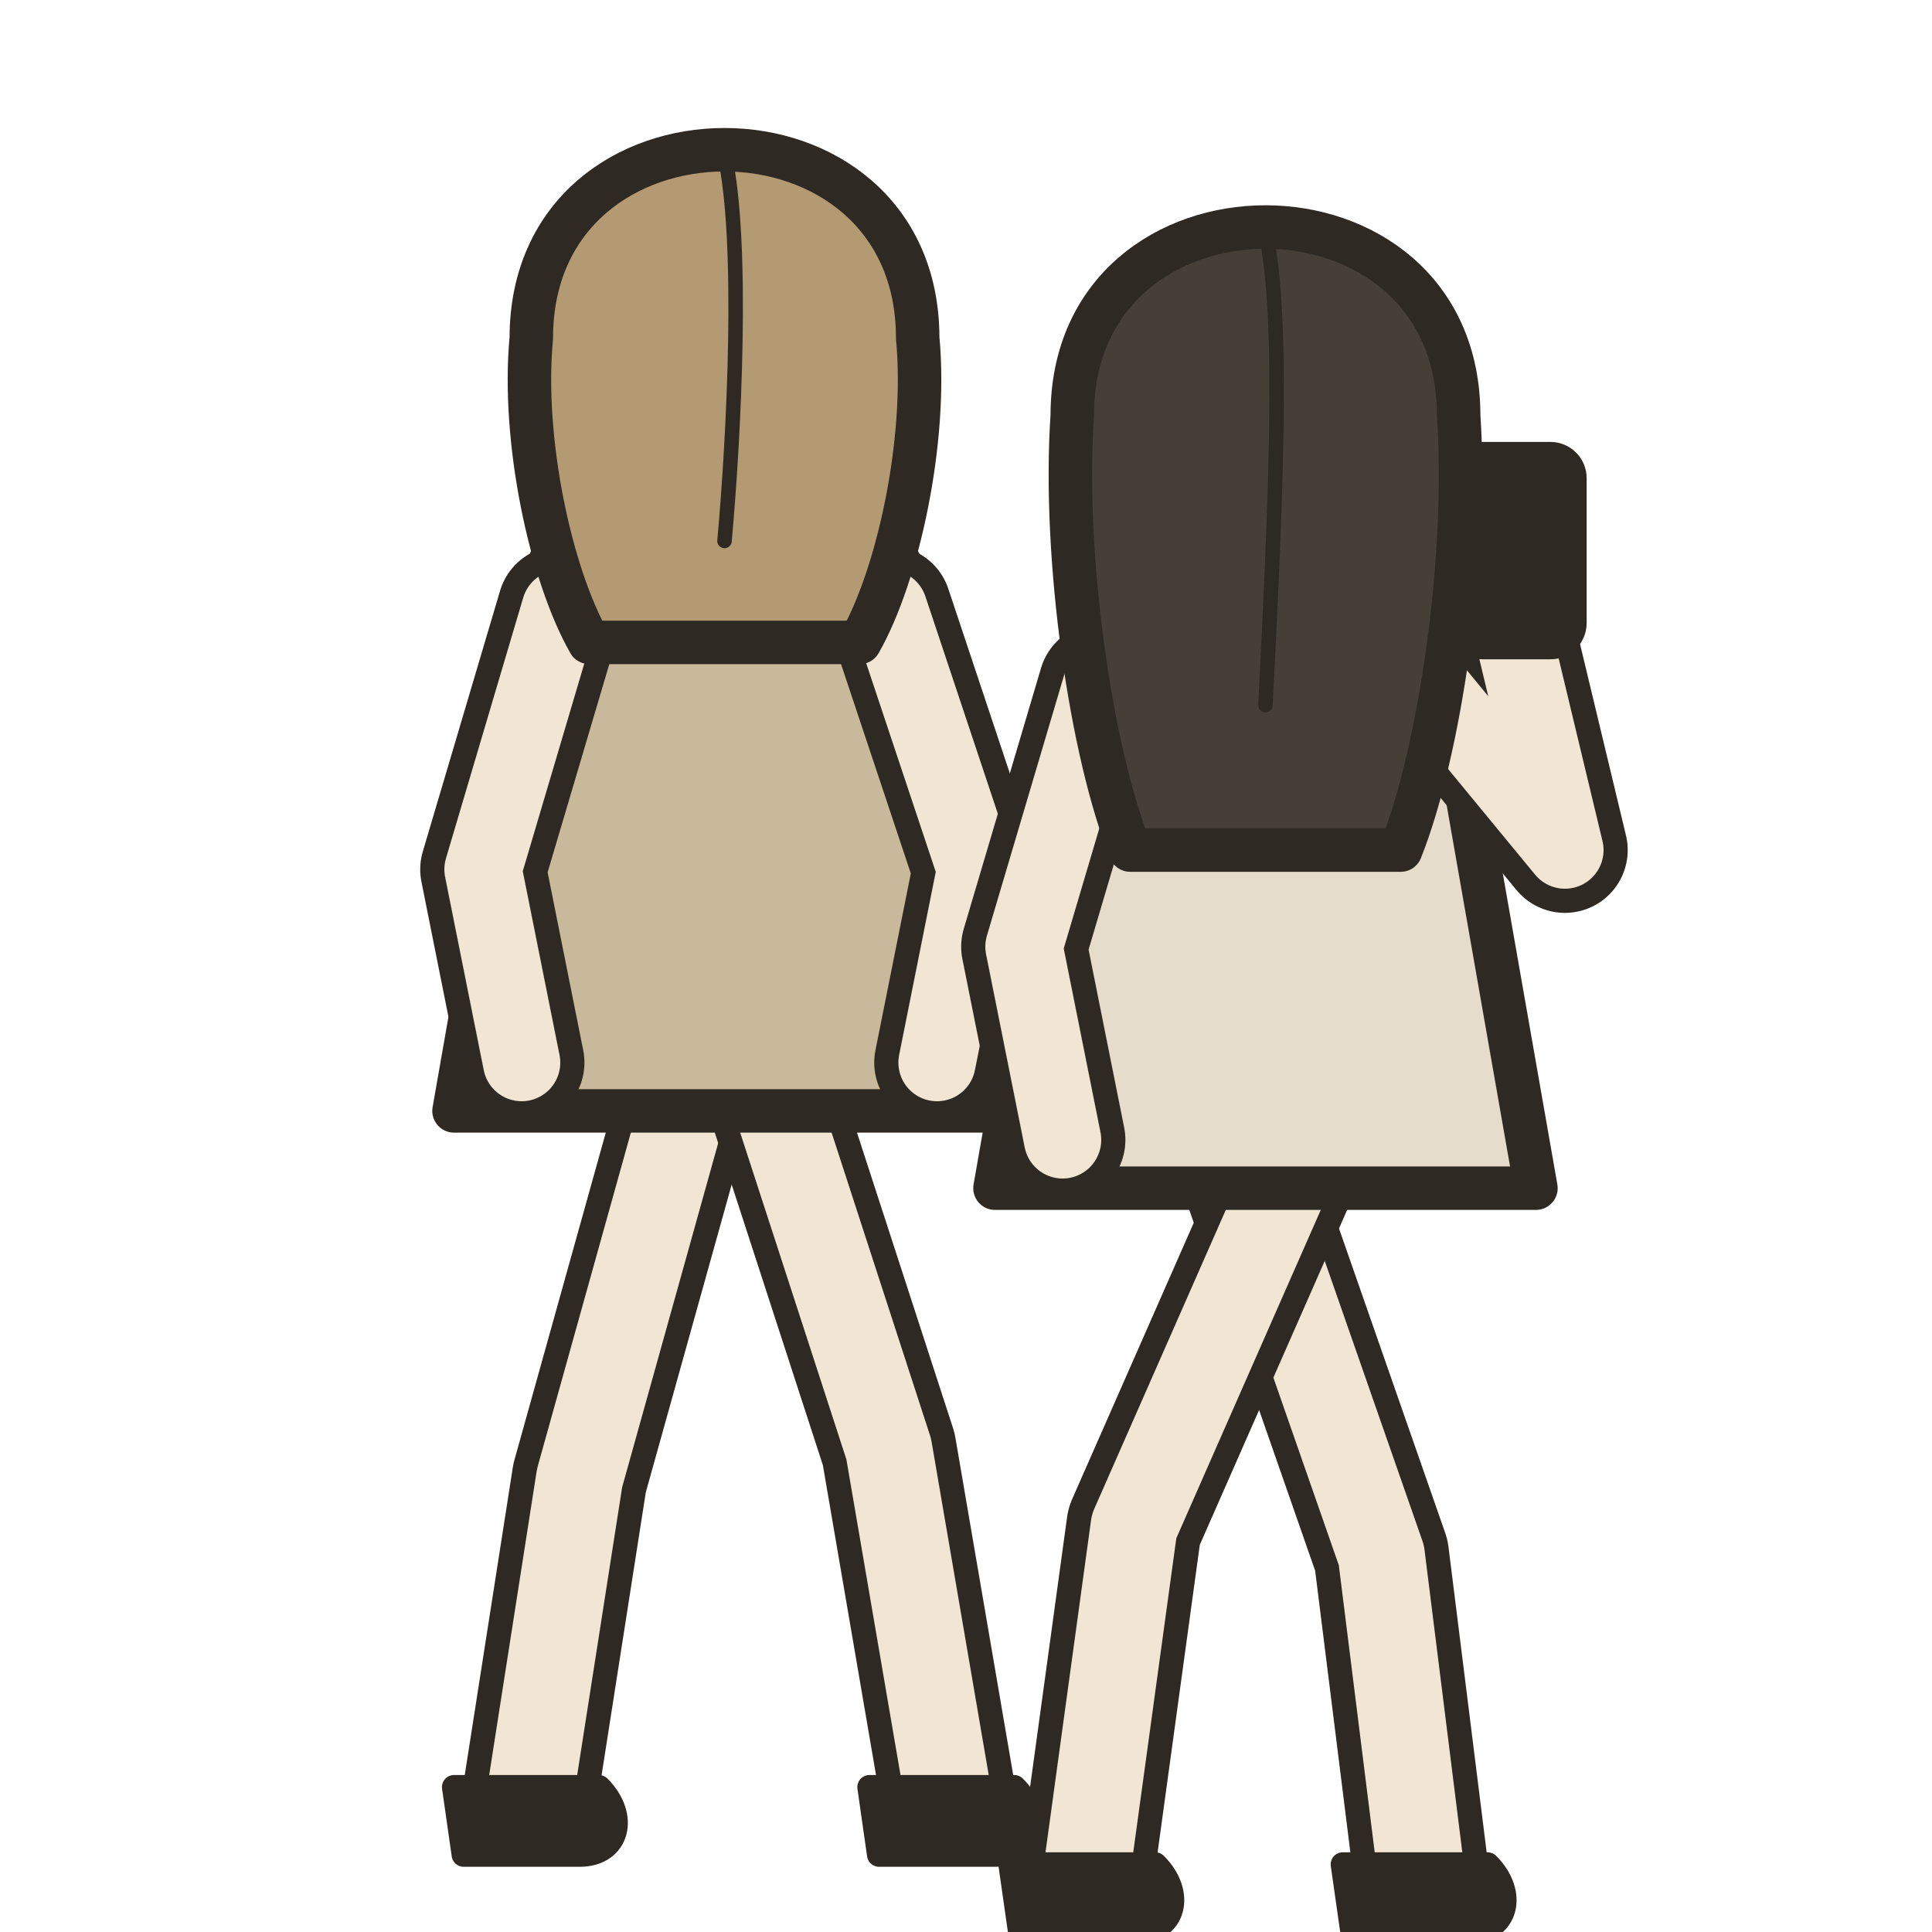
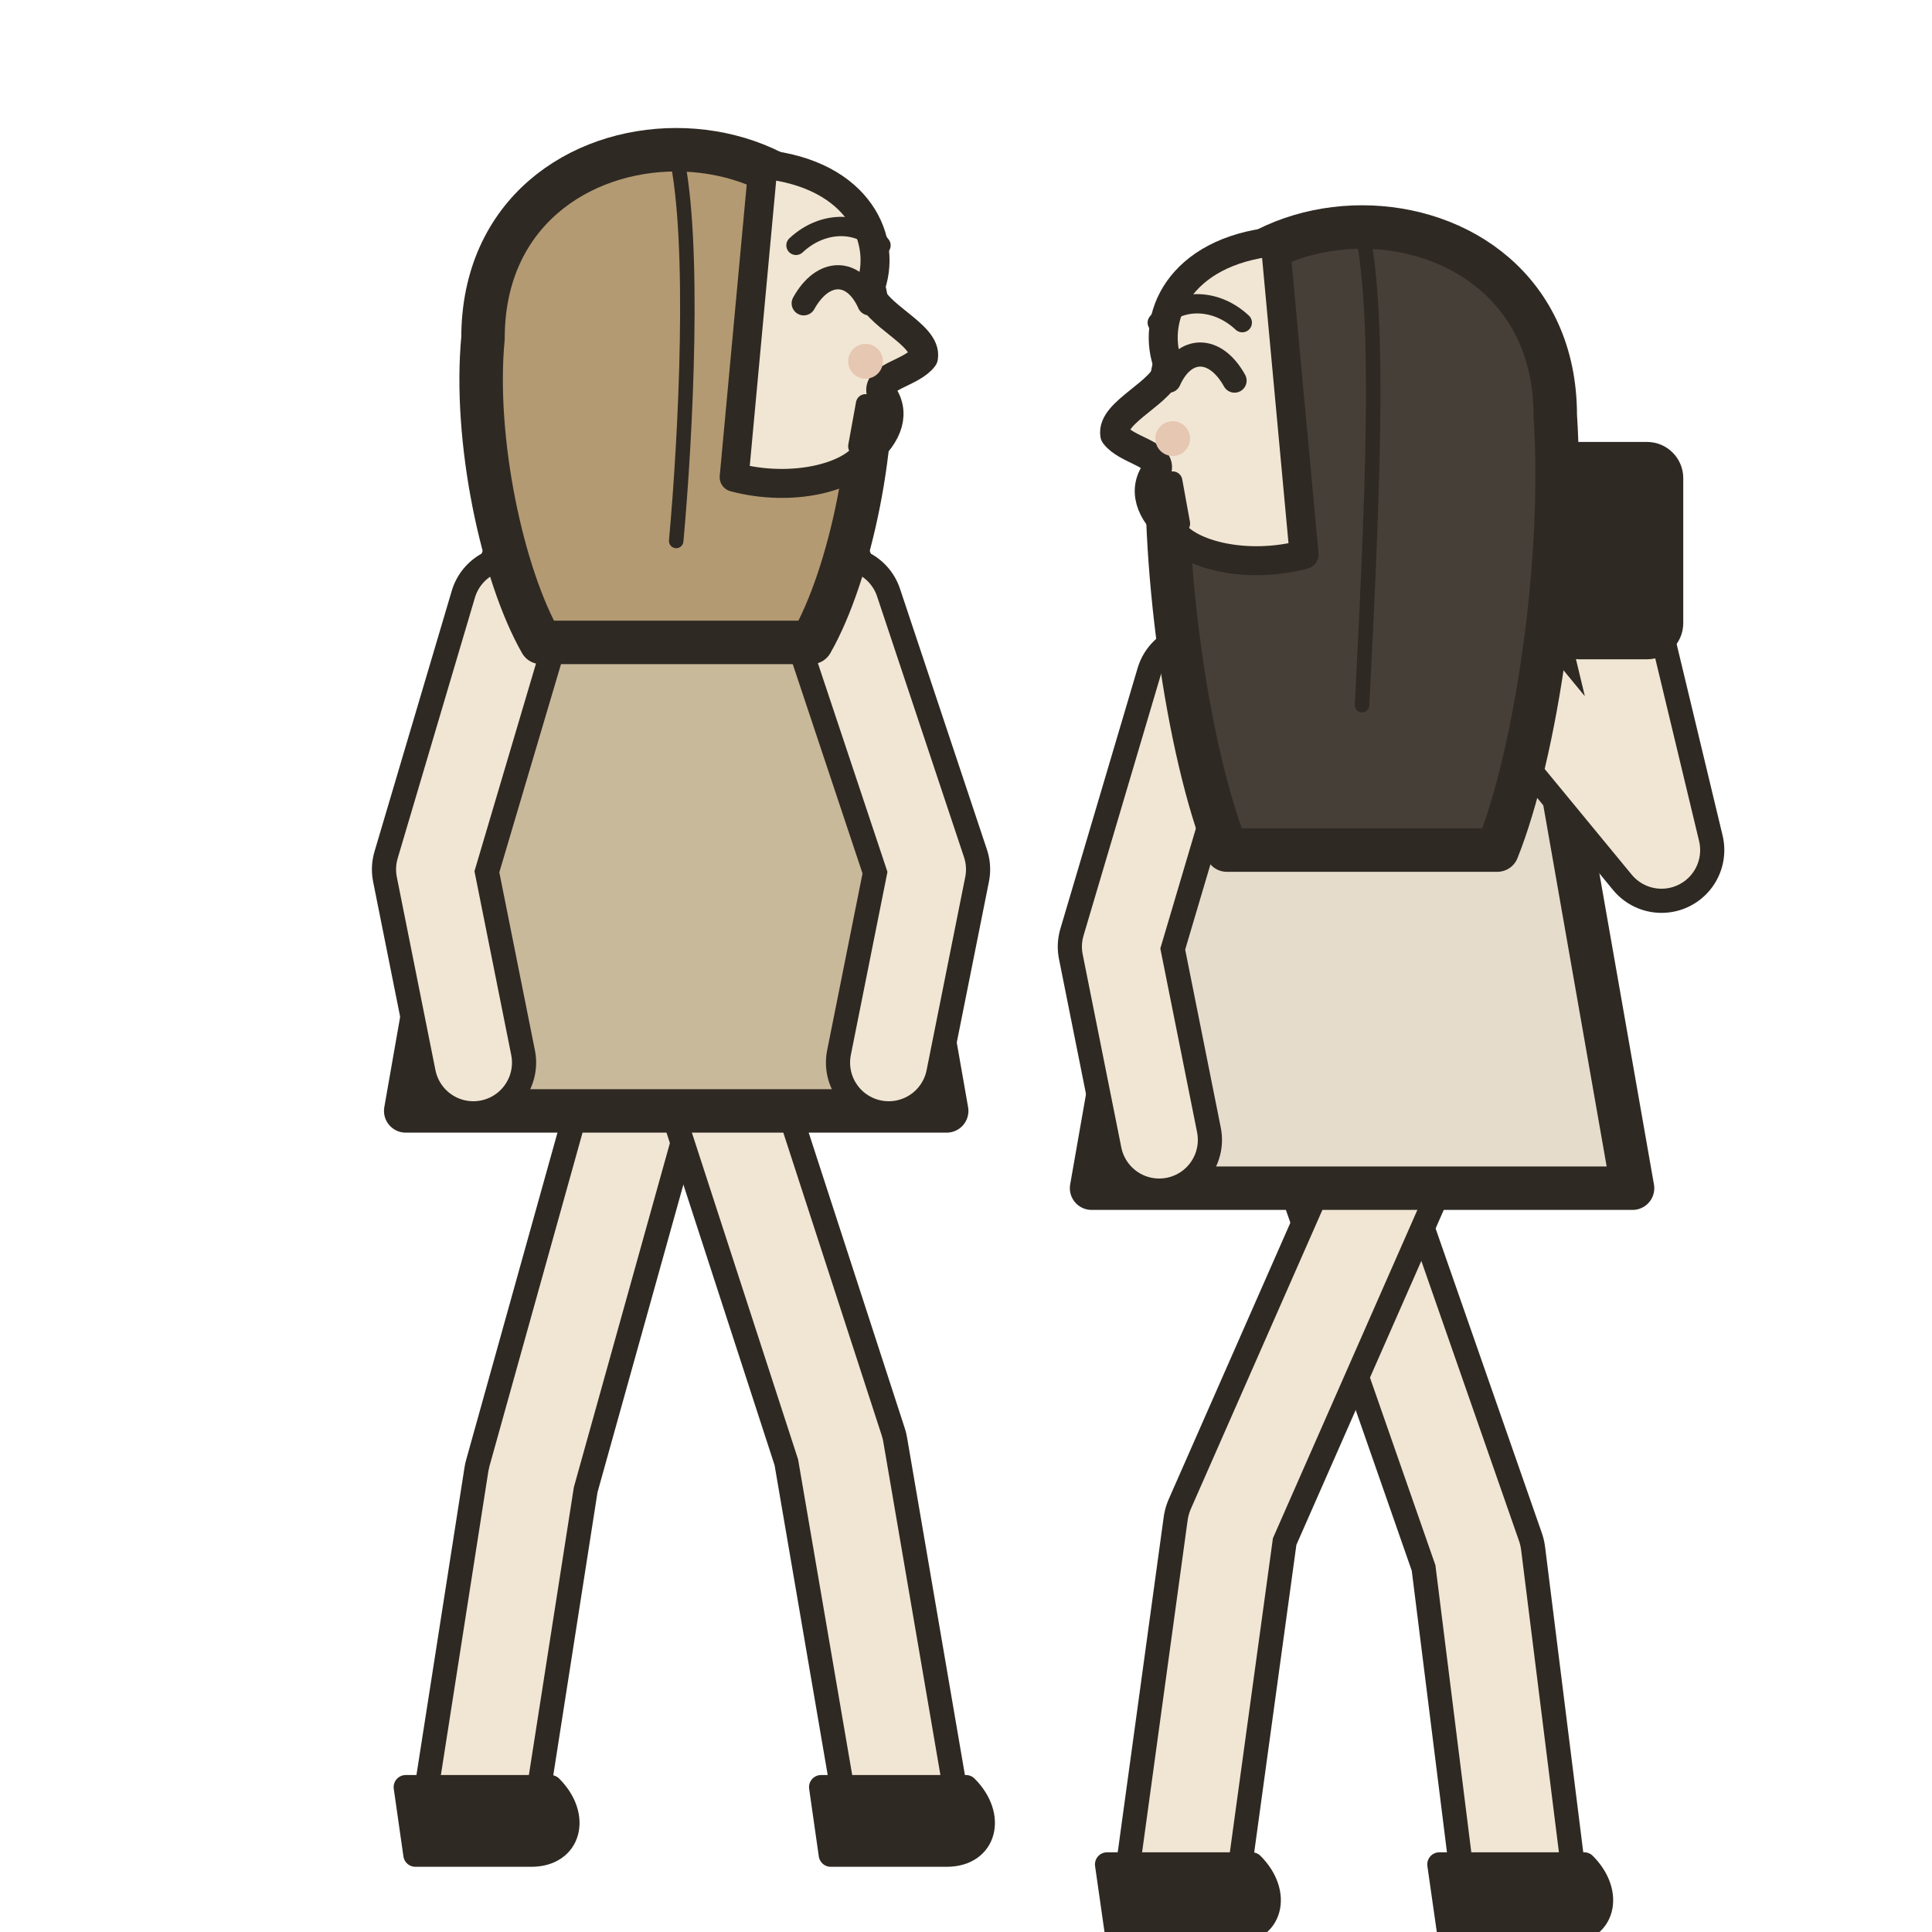
<svg xmlns="http://www.w3.org/2000/svg" width="400" height="400" viewBox="0 0 400 400">
  <g transform="">
-     <path d="M 144 220 L 120.0 306 L 110.0 370" fill="none" stroke="#2f2923" stroke-width="28" stroke-linecap="round" stroke-linejoin="round" />
-     <path d="M 144 220 L 120.0 306 L 110.0 370" fill="none" stroke="#f1e6d3" stroke-width="18" stroke-linecap="round" stroke-linejoin="round" />
-     <path d="M 158 220 L 184.0 300 L 196.0 370" fill="none" stroke="#2f2923" stroke-width="28" stroke-linecap="round" stroke-linejoin="round" />
-     <path d="M 158 220 L 184.0 300 L 196.0 370" fill="none" stroke="#f1e6d3" stroke-width="18" stroke-linecap="round" stroke-linejoin="round" />
-     <path d="M 94.0 370 L 124.0 370 C 130.0 376, 128.0 384, 120.0 384 L 96.0 384 Z" fill="#2f2923" stroke="#2f2923" stroke-width="5" stroke-linecap="round" stroke-linejoin="round" />
-     <path d="M 180.0 370 L 210.0 370 C 216.0 376, 214.0 384, 206.0 384 L 182.0 384 Z" fill="#2f2923" stroke="#2f2923" stroke-width="5" stroke-linecap="round" stroke-linejoin="round" />
-     <path d="M 114 116 L 186 116 L 206 230 L 94 230 Z" fill="#c9b99b" stroke="#2f2923" stroke-width="9" stroke-linecap="round" stroke-linejoin="round" />
-     <path d="M 116 126 L 100 180 L 108 220" fill="none" stroke="#2f2923" stroke-width="26" stroke-linecap="round" stroke-linejoin="round" />
-     <path d="M 116 126 L 100 180 L 108 220" fill="none" stroke="#f1e6d3" stroke-width="16" stroke-linecap="round" stroke-linejoin="round" />
-     <path d="M 184 126 L 202 180 L 194 220" fill="none" stroke="#2f2923" stroke-width="26" stroke-linecap="round" stroke-linejoin="round" />
-     <path d="M 184 126 L 202 180 L 194 220" fill="none" stroke="#f1e6d3" stroke-width="16" stroke-linecap="round" stroke-linejoin="round" />
-     <path d="M 140 100 L 160 100 L 160 120 L 140 120 Z" fill="#f1e6d3" stroke="#2f2923" stroke-width="5" stroke-linecap="round" stroke-linejoin="round" />
-     <path d="M 110 70 C 110 18.0, 190 18.0, 190 70 C 192.0 91.0, 186.0 119.0, 178.0 133.0 L 122.0 133.0 C 114.0 119.0, 108.0 91.0, 110 70 Z" fill="#b39a72" stroke="#2f2923" stroke-width="9" stroke-linecap="round" stroke-linejoin="round" />
-     <path d="M 150 32.0 C 154 50, 152 90, 150 112.0" fill="none" stroke="#2f2923" stroke-width="3" stroke-linecap="round" stroke-linejoin="round" />
+     <path d="M 134 220 L 110.0 306 L 100.0 370" fill="none" stroke="#2f2923" stroke-width="28" stroke-linecap="round" stroke-linejoin="round" />
+     <path d="M 134 220 L 110.0 306 L 100.0 370" fill="none" stroke="#f1e6d3" stroke-width="18" stroke-linecap="round" stroke-linejoin="round" />
+     <path d="M 148 220 L 174.0 300 L 186.0 370" fill="none" stroke="#2f2923" stroke-width="28" stroke-linecap="round" stroke-linejoin="round" />
+     <path d="M 148 220 L 174.0 300 L 186.0 370" fill="none" stroke="#f1e6d3" stroke-width="18" stroke-linecap="round" stroke-linejoin="round" />
+     <path d="M 84.0 370 L 114.0 370 C 120.0 376, 118.0 384, 110.0 384 L 86.0 384 Z" fill="#2f2923" stroke="#2f2923" stroke-width="5" stroke-linecap="round" stroke-linejoin="round" />
+     <path d="M 170.0 370 L 200.0 370 C 206.0 376, 204.0 384, 196.0 384 L 172.0 384 Z" fill="#2f2923" stroke="#2f2923" stroke-width="5" stroke-linecap="round" stroke-linejoin="round" />
+     <path d="M 104 116 L 176 116 L 196 230 L 84 230 Z" fill="#c9b99b" stroke="#2f2923" stroke-width="9" stroke-linecap="round" stroke-linejoin="round" />
+     <path d="M 106 126 L 90 180 L 98 220" fill="none" stroke="#2f2923" stroke-width="26" stroke-linecap="round" stroke-linejoin="round" />
+     <path d="M 106 126 L 90 180 L 98 220" fill="none" stroke="#f1e6d3" stroke-width="16" stroke-linecap="round" stroke-linejoin="round" />
+     <path d="M 174 126 L 192 180 L 184 220" fill="none" stroke="#2f2923" stroke-width="26" stroke-linecap="round" stroke-linejoin="round" />
+     <path d="M 174 126 L 192 180 L 184 220" fill="none" stroke="#f1e6d3" stroke-width="16" stroke-linecap="round" stroke-linejoin="round" />
+     <path d="M 130 100 L 150 100 L 150 120 L 130 120 Z" fill="#f1e6d3" stroke="#2f2923" stroke-width="5" stroke-linecap="round" stroke-linejoin="round" />
+     <path d="M 100 70 C 100 18.0, 180 18.0, 180 70 C 182.0 91.0, 176.0 119.0, 168.0 133.0 L 112.0 133.0 C 104.0 119.0, 98.0 91.0, 100 70 Z" fill="#b39a72" stroke="#2f2923" stroke-width="9" stroke-linecap="round" stroke-linejoin="round" />
+     <path d="M 140 32.0 C 144 50, 142 90, 140 112.0" fill="none" stroke="#2f2923" stroke-width="3" stroke-linecap="round" stroke-linejoin="round" />
+     <g transform="">
+       <path d="M 158.0 34.0 C 178.0 36.0, 184.0 50.0, 180.0 60.0 C 180.8 65.2, 192.0 69.2, 191.2 74.0 C 188.8 77.2, 181.6 78.0, 182.4 81.2 C 185.6 85.2, 184.0 90.0, 179.2 94.0 C 176.0 98.8, 164.0 102.0, 152.0 98.8 Z" fill="#f1e6d3" stroke="#2f2923" stroke-width="6" stroke-linecap="round" stroke-linejoin="round" />
+       <path d="M 166.4 62.8 C 170.4 55.6, 176.8 55.6, 180.0 62.8" fill="none" stroke="#2f2923" stroke-width="5" stroke-linecap="round" stroke-linejoin="round" />
+       <path d="M 164.8 50.8 C 170.8 45.2, 178.8 46.0, 182.4 50.8" fill="none" stroke="#2f2923" stroke-width="4" stroke-linecap="round" stroke-linejoin="round" />
+       <path d="M 179.2 83.6 C 185.6 85.2, 184.8 92.4, 177.6 92.4 Z" fill="#2f2923" stroke="#2f2923" stroke-width="4" stroke-linecap="round" stroke-linejoin="round" />
+       <circle cx="179.2" cy="74.8" r="3.6" fill="#e6c7b2" stroke="none" stroke-width="0" />
+     </g>
  </g>
  <g transform="">
-     <path d="M 256 236 L 286.0 322 L 294.0 386" fill="none" stroke="#2f2923" stroke-width="28" stroke-linecap="round" stroke-linejoin="round" />
-     <path d="M 256 236 L 286.0 322 L 294.0 386" fill="none" stroke="#f1e6d3" stroke-width="18" stroke-linecap="round" stroke-linejoin="round" />
-     <path d="M 270 236 L 234.8 316 L 225.2 386" fill="none" stroke="#2f2923" stroke-width="28" stroke-linecap="round" stroke-linejoin="round" />
-     <path d="M 270 236 L 234.8 316 L 225.2 386" fill="none" stroke="#f1e6d3" stroke-width="18" stroke-linecap="round" stroke-linejoin="round" />
-     <path d="M 278.0 386 L 308.0 386 C 314.0 392, 312.0 400, 304.0 400 L 280.0 400 Z" fill="#2f2923" stroke="#2f2923" stroke-width="5" stroke-linecap="round" stroke-linejoin="round" />
-     <path d="M 209.2 386 L 239.2 386 C 245.2 392, 243.2 400, 235.2 400 L 211.2 400 Z" fill="#2f2923" stroke="#2f2923" stroke-width="5" stroke-linecap="round" stroke-linejoin="round" />
-     <path d="M 226 132 L 298 132 L 318 246 L 206 246 Z" fill="#e6dccb" stroke="#2f2923" stroke-width="9" stroke-linecap="round" stroke-linejoin="round" />
-     <path d="M 228 142 L 212 196 L 220 236" fill="none" stroke="#2f2923" stroke-width="26" stroke-linecap="round" stroke-linejoin="round" />
-     <path d="M 228 142 L 212 196 L 220 236" fill="none" stroke="#f1e6d3" stroke-width="16" stroke-linecap="round" stroke-linejoin="round" />
-     <path d="M 296 142 L 324 176 L 312 126" fill="none" stroke="#2f2923" stroke-width="26" stroke-linecap="round" stroke-linejoin="round" />
-     <path d="M 296 142 L 324 176 L 312 126" fill="none" stroke="#f1e6d3" stroke-width="16" stroke-linecap="round" stroke-linejoin="round" />
-     <rect x="302" y="94" width="24" height="40" rx="5" fill="#2f2923" stroke="#2f2923" stroke-width="5" />
-     <path d="M 252 116 L 272 116 L 272 136 L 252 136 Z" fill="#f1e6d3" stroke="#2f2923" stroke-width="5" stroke-linecap="round" stroke-linejoin="round" />
-     <path d="M 222 86 C 222 34.0, 302 34.0, 302 86 C 304.0 116.0, 298.0 156.0, 290.0 176.0 L 234.0 176.0 C 226.0 156.0, 220.0 116.0, 222 86 Z" fill="#463f38" stroke="#2f2923" stroke-width="9" stroke-linecap="round" stroke-linejoin="round" />
-     <path d="M 262 48.0 C 266 66, 264 106, 262 146.0" fill="none" stroke="#2f2923" stroke-width="3" stroke-linecap="round" stroke-linejoin="round" />
+     <path d="M 276 236 L 306.0 322 L 314.0 386" fill="none" stroke="#2f2923" stroke-width="28" stroke-linecap="round" stroke-linejoin="round" />
+     <path d="M 276 236 L 306.0 322 L 314.0 386" fill="none" stroke="#f1e6d3" stroke-width="18" stroke-linecap="round" stroke-linejoin="round" />
+     <path d="M 290 236 L 254.8 316 L 245.2 386" fill="none" stroke="#2f2923" stroke-width="28" stroke-linecap="round" stroke-linejoin="round" />
+     <path d="M 290 236 L 254.8 316 L 245.2 386" fill="none" stroke="#f1e6d3" stroke-width="18" stroke-linecap="round" stroke-linejoin="round" />
+     <path d="M 298.0 386 L 328.0 386 C 334.0 392, 332.0 400, 324.0 400 L 300.0 400 Z" fill="#2f2923" stroke="#2f2923" stroke-width="5" stroke-linecap="round" stroke-linejoin="round" />
+     <path d="M 229.2 386 L 259.2 386 C 265.2 392, 263.2 400, 255.2 400 L 231.2 400 Z" fill="#2f2923" stroke="#2f2923" stroke-width="5" stroke-linecap="round" stroke-linejoin="round" />
+     <path d="M 246 132 L 318 132 L 338 246 L 226 246 Z" fill="#e6dccb" stroke="#2f2923" stroke-width="9" stroke-linecap="round" stroke-linejoin="round" />
+     <path d="M 248 142 L 232 196 L 240 236" fill="none" stroke="#2f2923" stroke-width="26" stroke-linecap="round" stroke-linejoin="round" />
+     <path d="M 248 142 L 232 196 L 240 236" fill="none" stroke="#f1e6d3" stroke-width="16" stroke-linecap="round" stroke-linejoin="round" />
+     <path d="M 316 142 L 344 176 L 332 126" fill="none" stroke="#2f2923" stroke-width="26" stroke-linecap="round" stroke-linejoin="round" />
+     <path d="M 316 142 L 344 176 L 332 126" fill="none" stroke="#f1e6d3" stroke-width="16" stroke-linecap="round" stroke-linejoin="round" />
+     <rect x="322" y="94" width="24" height="40" rx="5" fill="#2f2923" stroke="#2f2923" stroke-width="5" />
+     <path d="M 272 116 L 292 116 L 292 136 L 272 136 Z" fill="#f1e6d3" stroke="#2f2923" stroke-width="5" stroke-linecap="round" stroke-linejoin="round" />
+     <path d="M 242 86 C 242 34.0, 322 34.0, 322 86 C 324.0 116.0, 318.0 156.0, 310.0 176.0 L 254.0 176.0 C 246.0 156.0, 240.0 116.0, 242 86 Z" fill="#463f38" stroke="#2f2923" stroke-width="9" stroke-linecap="round" stroke-linejoin="round" />
+     <path d="M 282 48.0 C 286 66, 284 106, 282 146.0" fill="none" stroke="#2f2923" stroke-width="3" stroke-linecap="round" stroke-linejoin="round" />
+     <g transform="">
+       <path d="M 264.0 50.0 C 244.0 52.0, 238.0 66.0, 242.0 76.0 C 241.2 81.2, 230.0 85.2, 230.8 90.0 C 233.2 93.2, 240.4 94.0, 239.6 97.2 C 236.4 101.2, 238.0 106.0, 242.8 110.0 C 246.0 114.8, 258.0 118.0, 270.0 114.8 Z" fill="#f1e6d3" stroke="#2f2923" stroke-width="6" stroke-linecap="round" stroke-linejoin="round" />
+       <path d="M 255.6 78.8 C 251.6 71.6, 245.2 71.6, 242.0 78.8" fill="none" stroke="#2f2923" stroke-width="5" stroke-linecap="round" stroke-linejoin="round" />
+       <path d="M 257.2 66.8 C 251.2 61.2, 243.2 62.0, 239.6 66.8" fill="none" stroke="#2f2923" stroke-width="4" stroke-linecap="round" stroke-linejoin="round" />
+       <path d="M 242.8 99.6 C 236.4 101.2, 237.2 108.4, 244.4 108.4 Z" fill="#2f2923" stroke="#2f2923" stroke-width="4" stroke-linecap="round" stroke-linejoin="round" />
+       <circle cx="242.8" cy="90.8" r="3.6" fill="#e6c7b2" stroke="none" stroke-width="0" />
+     </g>
  </g>
</svg>
